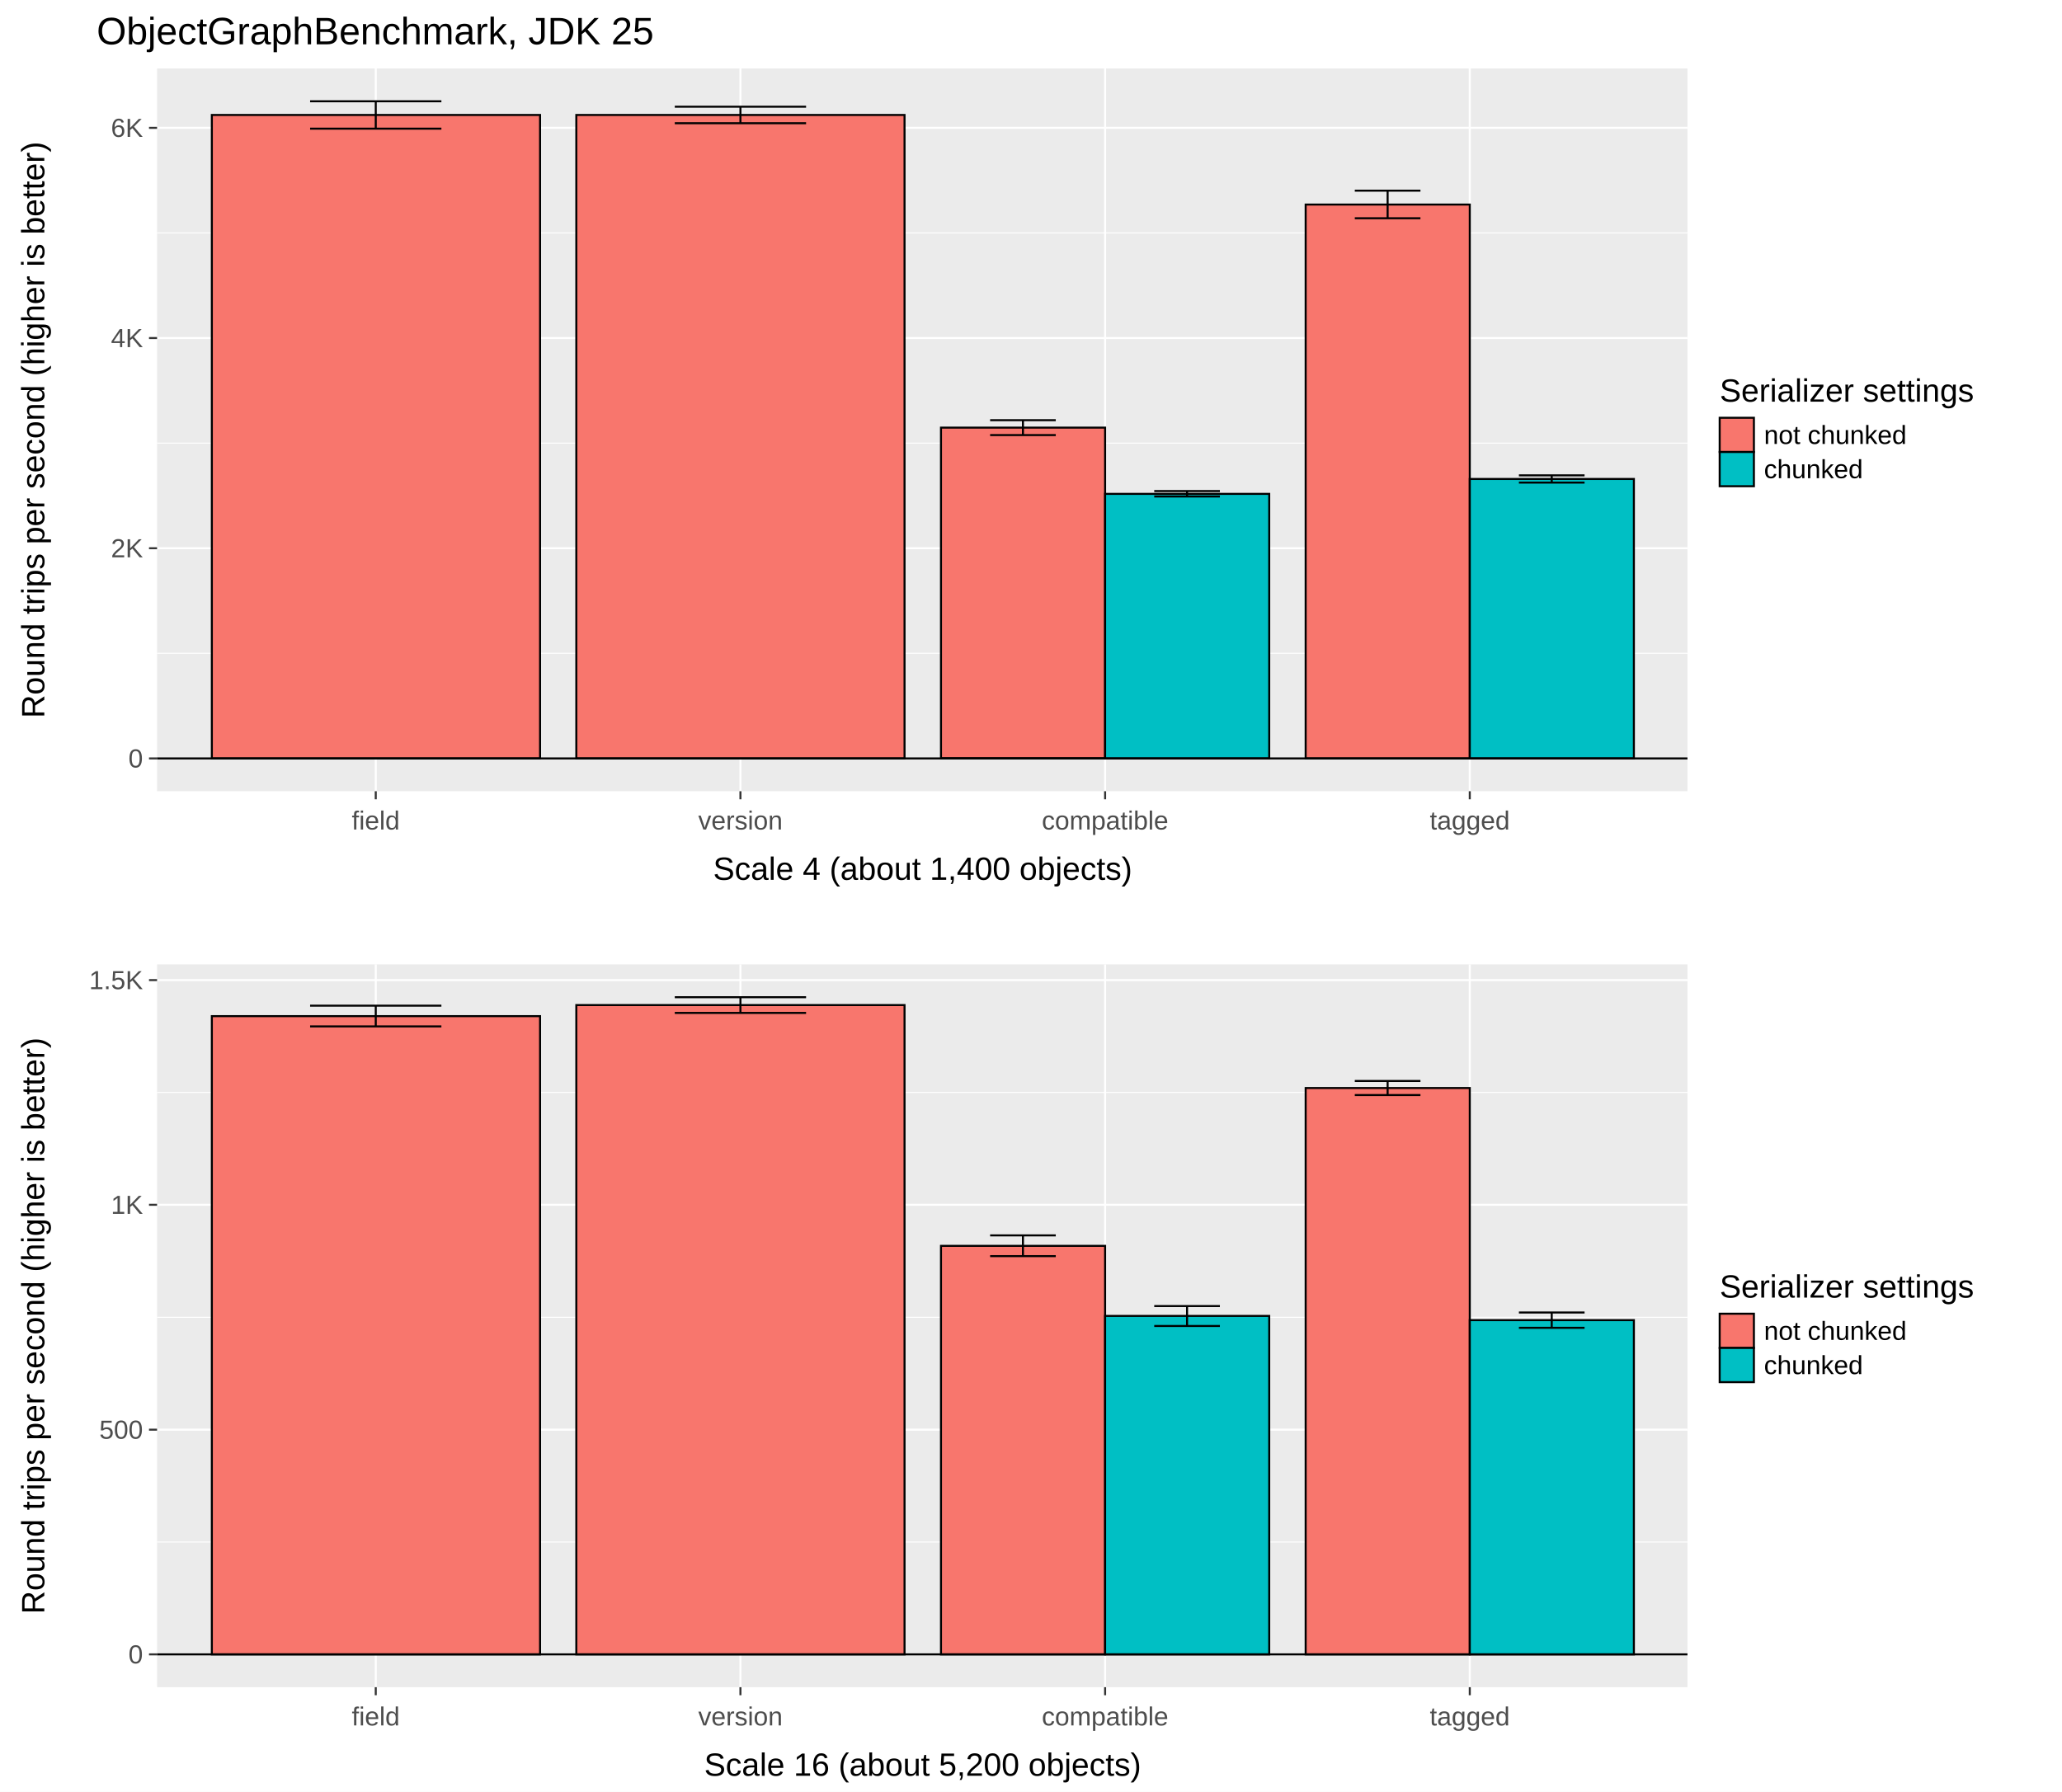
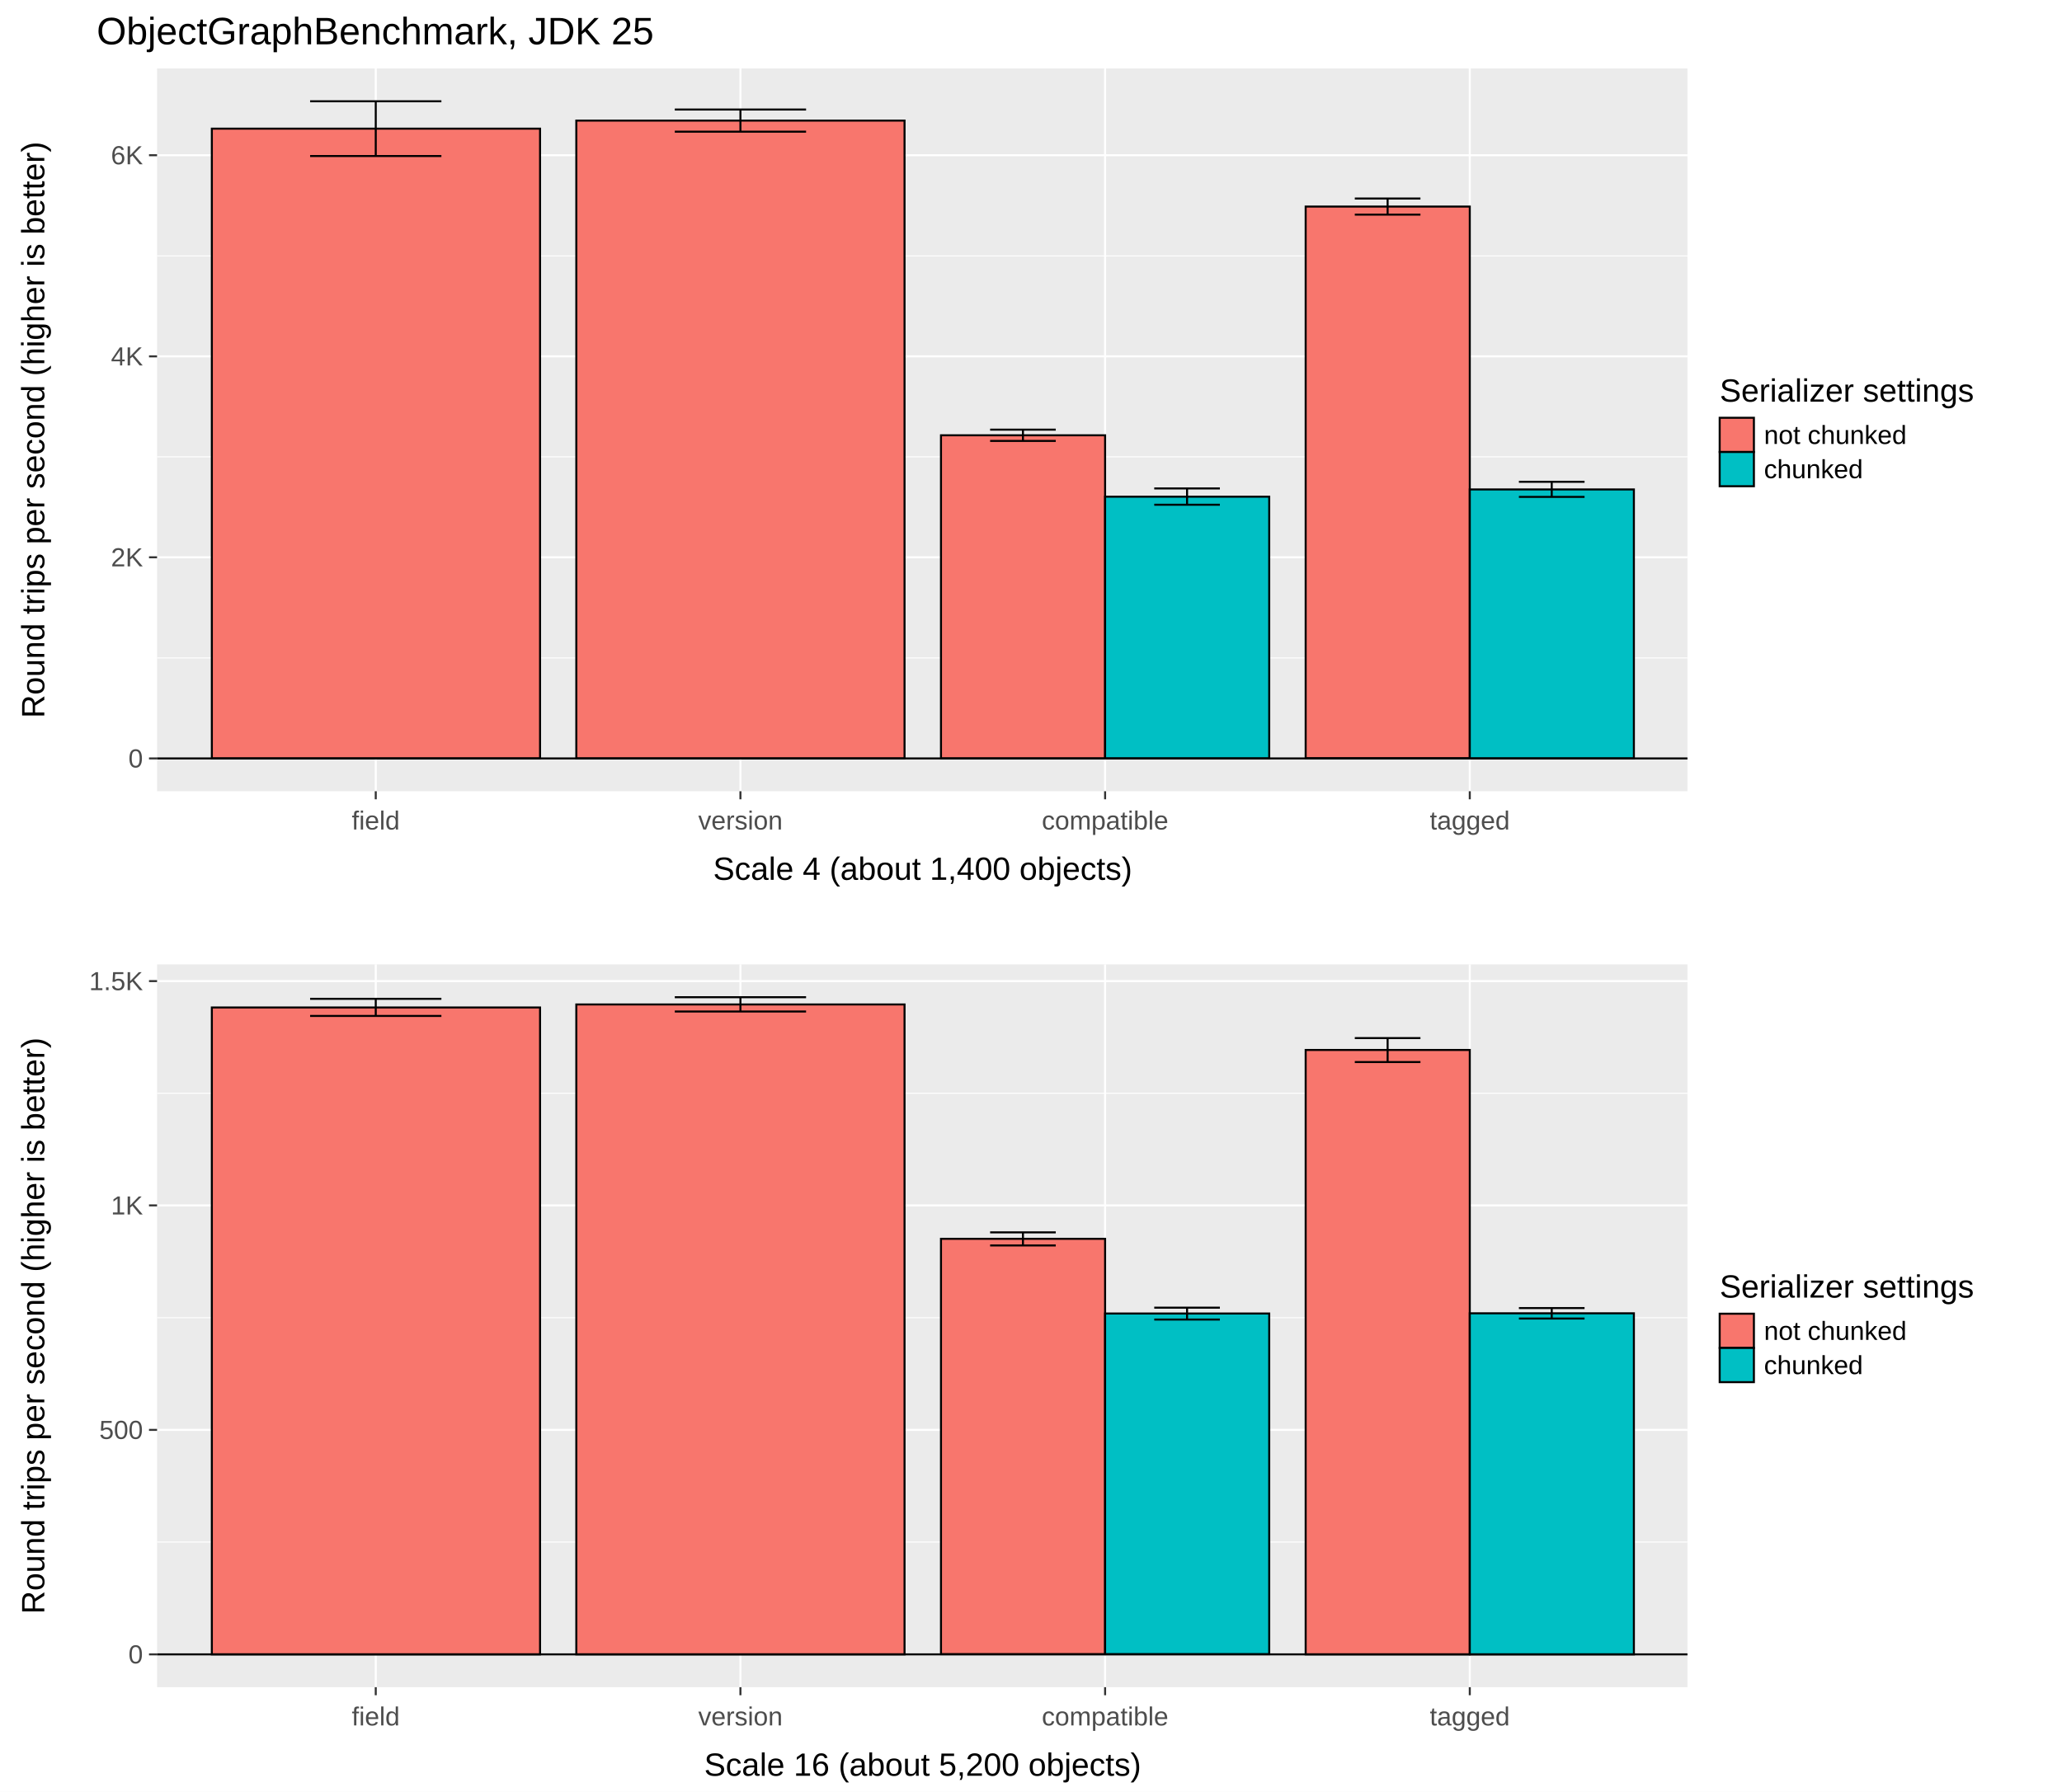
<svg xmlns="http://www.w3.org/2000/svg" width="1024" height="890" viewBox="0 0 1024 890" role="img">
  <style>
text { font-family: Arial, Helvetica, sans-serif; font-size: 13px; fill: #4D4D4D }
.title { font-size: 19px; fill: #000000 }
.axisTitle, .legendTitle { font-size: 16px; fill: #000000 }
.legend { fill: #000000 }
.background { fill: #FFFFFF }
.plot { fill: #EBEBEB }
.grid { stroke: #FFFFFF }
.minor { stroke: #FFFFFF; stroke-width: 0.5 }
.tick { stroke: #333333 }
.bar, .line { stroke: #000000 }
</style>
  <rect class="background" width="1024" height="890" />
  <text class="title" x="48" y="22">ObjectGraphBenchmark, JDK 25</text>
  <rect class="plot" x="78" y="34" width="760" height="359" />
-   <line class="minor" x1="78" y1="324.5" x2="838" y2="324.5" />
-   <line class="grid" x1="78" y1="272.3" x2="838" y2="272.3" />
-   <line class="minor" x1="78" y1="220.1" x2="838" y2="220.1" />
-   <line class="grid" x1="78" y1="167.9" x2="838" y2="167.9" />
-   <line class="minor" x1="78" y1="115.7" x2="838" y2="115.7" />
-   <line class="grid" x1="78" y1="63.5" x2="838" y2="63.5" />
+   <line class="minor" x1="78" y1="326.8" x2="838" y2="326.8" />
+   <line class="grid" x1="78" y1="276.8" x2="838" y2="276.8" />
+   <line class="minor" x1="78" y1="226.9" x2="838" y2="226.9" />
+   <line class="grid" x1="78" y1="177.0" x2="838" y2="177.0" />
+   <line class="minor" x1="78" y1="127.1" x2="838" y2="127.1" />
+   <line class="grid" x1="78" y1="77.1" x2="838" y2="77.1" />
  <line class="tick" x1="74" y1="376.7" x2="78" y2="376.7" />
  <text x="71" y="381.2" text-anchor="end">0</text>
-   <line class="tick" x1="74" y1="272.3" x2="78" y2="272.3" />
-   <text x="71" y="276.8" text-anchor="end">2K</text>
-   <line class="tick" x1="74" y1="167.9" x2="78" y2="167.9" />
-   <text x="71" y="172.4" text-anchor="end">4K</text>
-   <line class="tick" x1="74" y1="63.5" x2="78" y2="63.5" />
-   <text x="71" y="68.0" text-anchor="end">6K</text>
+   <line class="tick" x1="74" y1="276.8" x2="78" y2="276.8" />
+   <text x="71" y="281.3" text-anchor="end">2K</text>
+   <line class="tick" x1="74" y1="177.0" x2="78" y2="177.0" />
+   <text x="71" y="181.5" text-anchor="end">4K</text>
+   <line class="tick" x1="74" y1="77.1" x2="78" y2="77.1" />
+   <text x="71" y="81.6" text-anchor="end">6K</text>
  <text class="axisTitle" transform="translate(22 213.5) rotate(-90)" text-anchor="middle">Round trips per second (higher is better)</text>
  <line class="grid" x1="186.6" y1="34" x2="186.6" y2="393" />
  <line class="tick" x1="186.6" y1="393" x2="186.6" y2="397" />
  <text x="186.6" y="412" text-anchor="middle">field</text>
  <line class="grid" x1="367.7" y1="34" x2="367.7" y2="393" />
  <line class="tick" x1="367.7" y1="393" x2="367.7" y2="397" />
  <text x="367.7" y="412" text-anchor="middle">version</text>
  <line class="grid" x1="548.8" y1="34" x2="548.8" y2="393" />
  <line class="tick" x1="548.8" y1="393" x2="548.8" y2="397" />
  <text x="548.8" y="412" text-anchor="middle">compatible</text>
  <line class="grid" x1="729.9" y1="34" x2="729.9" y2="393" />
  <line class="tick" x1="729.9" y1="393" x2="729.9" y2="397" />
  <text x="729.9" y="412" text-anchor="middle">tagged</text>
  <text class="axisTitle" x="458.2" y="437" text-anchor="middle">Scale 4 (about 1,400 objects)</text>
-   <rect class="bar" fill="#F8766D" x="105.2" y="57.1" width="163.0" height="319.6" />
-   <path class="line" fill="none" d="M186.6 63.9V50.3M154.0 63.9h65.2M154.0 50.3h65.2" />
-   <rect class="bar" fill="#F8766D" x="286.2" y="57.1" width="163.0" height="319.6" />
-   <path class="line" fill="none" d="M367.7 61.2V53.0M335.1 61.2h65.2M335.1 53.0h65.2" />
-   <rect class="bar" fill="#F8766D" x="467.3" y="212.4" width="81.5" height="164.2" />
-   <path class="line" fill="none" d="M508.0 216.1V208.7M491.7 216.1h32.6M491.7 208.7h32.6" />
-   <rect class="bar" fill="#00BFC4" x="548.8" y="245.3" width="81.5" height="131.4" />
-   <path class="line" fill="none" d="M589.5 246.6V243.9M573.2 246.6h32.6M573.2 243.9h32.6" />
-   <rect class="bar" fill="#F8766D" x="648.4" y="101.6" width="81.5" height="275.1" />
-   <path class="line" fill="none" d="M689.1 108.4V94.7M672.8 108.4h32.6M672.8 94.7h32.6" />
-   <rect class="bar" fill="#00BFC4" x="729.9" y="237.9" width="81.5" height="138.8" />
-   <path class="line" fill="none" d="M770.6 239.7V236.1M754.3 239.7h32.6M754.3 236.1h32.6" />
+   <rect class="bar" fill="#F8766D" x="105.2" y="63.9" width="163.0" height="312.8" />
+   <path class="line" fill="none" d="M186.6 77.5V50.3M154.0 77.5h65.2M154.0 50.3h65.2" />
+   <rect class="bar" fill="#F8766D" x="286.2" y="59.9" width="163.0" height="316.8" />
+   <path class="line" fill="none" d="M367.7 65.4V54.4M335.1 65.4h65.2M335.1 54.4h65.2" />
+   <rect class="bar" fill="#F8766D" x="467.3" y="216.2" width="81.5" height="160.5" />
+   <path class="line" fill="none" d="M508.0 219.0V213.4M491.7 219.0h32.6M491.7 213.4h32.6" />
+   <rect class="bar" fill="#00BFC4" x="548.8" y="246.7" width="81.5" height="130.0" />
+   <path class="line" fill="none" d="M589.5 250.7V242.6M573.2 250.7h32.6M573.2 242.6h32.6" />
+   <rect class="bar" fill="#F8766D" x="648.4" y="102.6" width="81.5" height="274.0" />
+   <path class="line" fill="none" d="M689.1 106.6V98.6M672.8 106.6h32.6M672.8 98.6h32.6" />
+   <rect class="bar" fill="#00BFC4" x="729.9" y="243.1" width="81.5" height="133.6" />
+   <path class="line" fill="none" d="M770.6 246.8V239.3M754.3 246.8h32.6M754.3 239.3h32.6" />
  <line class="line" x1="78" y1="376.7" x2="838" y2="376.7" />
  <text class="legendTitle" x="854" y="199.5">Serializer settings</text>
  <rect class="bar" fill="#F8766D" x="854" y="207.5" width="17" height="17" />
  <text class="legend" x="876" y="220.5">not chunked</text>
  <rect class="bar" fill="#00BFC4" x="854" y="224.5" width="17" height="17" />
  <text class="legend" x="876" y="237.5">chunked</text>
  <rect class="plot" x="78" y="479" width="760" height="359" />
  <line class="minor" x1="78" y1="765.9" x2="838" y2="765.9" />
-   <line class="grid" x1="78" y1="710.1" x2="838" y2="710.1" />
-   <line class="minor" x1="78" y1="654.3" x2="838" y2="654.3" />
-   <line class="grid" x1="78" y1="598.4" x2="838" y2="598.4" />
-   <line class="minor" x1="78" y1="542.6" x2="838" y2="542.6" />
-   <line class="grid" x1="78" y1="486.8" x2="838" y2="486.8" />
+   <line class="grid" x1="78" y1="710.2" x2="838" y2="710.2" />
+   <line class="minor" x1="78" y1="654.5" x2="838" y2="654.5" />
+   <line class="grid" x1="78" y1="598.7" x2="838" y2="598.7" />
+   <line class="minor" x1="78" y1="543.0" x2="838" y2="543.0" />
+   <line class="grid" x1="78" y1="487.3" x2="838" y2="487.3" />
  <line class="tick" x1="74" y1="821.7" x2="78" y2="821.7" />
  <text x="71" y="826.2" text-anchor="end">0</text>
-   <line class="tick" x1="74" y1="710.1" x2="78" y2="710.1" />
-   <text x="71" y="714.6" text-anchor="end">500</text>
-   <line class="tick" x1="74" y1="598.4" x2="78" y2="598.4" />
-   <text x="71" y="602.9" text-anchor="end">1K</text>
-   <line class="tick" x1="74" y1="486.8" x2="78" y2="486.8" />
-   <text x="71" y="491.3" text-anchor="end">1.5K</text>
+   <line class="tick" x1="74" y1="710.2" x2="78" y2="710.2" />
+   <text x="71" y="714.7" text-anchor="end">500</text>
+   <line class="tick" x1="74" y1="598.7" x2="78" y2="598.7" />
+   <text x="71" y="603.2" text-anchor="end">1K</text>
+   <line class="tick" x1="74" y1="487.3" x2="78" y2="487.3" />
+   <text x="71" y="491.8" text-anchor="end">1.5K</text>
  <text class="axisTitle" transform="translate(22 658.5) rotate(-90)" text-anchor="middle">Round trips per second (higher is better)</text>
  <line class="grid" x1="186.6" y1="479" x2="186.6" y2="838" />
  <line class="tick" x1="186.6" y1="838" x2="186.6" y2="842" />
  <text x="186.6" y="857" text-anchor="middle">field</text>
  <line class="grid" x1="367.7" y1="479" x2="367.7" y2="838" />
  <line class="tick" x1="367.7" y1="838" x2="367.7" y2="842" />
  <text x="367.7" y="857" text-anchor="middle">version</text>
  <line class="grid" x1="548.8" y1="479" x2="548.8" y2="838" />
  <line class="tick" x1="548.8" y1="838" x2="548.8" y2="842" />
  <text x="548.8" y="857" text-anchor="middle">compatible</text>
  <line class="grid" x1="729.9" y1="479" x2="729.9" y2="838" />
  <line class="tick" x1="729.9" y1="838" x2="729.9" y2="842" />
  <text x="729.9" y="857" text-anchor="middle">tagged</text>
  <text class="axisTitle" x="458.2" y="882" text-anchor="middle">Scale 16 (about 5,200 objects)</text>
-   <rect class="bar" fill="#F8766D" x="105.2" y="504.7" width="163.0" height="317.0" />
-   <path class="line" fill="none" d="M186.6 509.8V499.5M154.0 509.8h65.2M154.0 499.5h65.2" />
-   <rect class="bar" fill="#F8766D" x="286.2" y="499.2" width="163.0" height="322.5" />
-   <path class="line" fill="none" d="M367.7 503.1V495.3M335.1 503.1h65.2M335.1 495.3h65.2" />
-   <rect class="bar" fill="#F8766D" x="467.3" y="618.8" width="81.5" height="202.9" />
-   <path class="line" fill="none" d="M508.0 623.9V613.6M491.7 623.9h32.6M491.7 613.6h32.6" />
-   <rect class="bar" fill="#00BFC4" x="548.8" y="653.6" width="81.5" height="168.1" />
-   <path class="line" fill="none" d="M589.5 658.6V648.7M573.2 658.6h32.6M573.2 648.7h32.6" />
-   <rect class="bar" fill="#F8766D" x="648.4" y="540.4" width="81.5" height="281.3" />
-   <path class="line" fill="none" d="M689.1 543.9V536.9M672.8 543.9h32.6M672.8 536.9h32.6" />
-   <rect class="bar" fill="#00BFC4" x="729.9" y="655.7" width="81.5" height="166.0" />
-   <path class="line" fill="none" d="M770.6 659.5V651.9M754.3 659.5h32.6M754.3 651.9h32.6" />
+   <rect class="bar" fill="#F8766D" x="105.2" y="500.4" width="163.0" height="321.3" />
+   <path class="line" fill="none" d="M186.6 504.6V496.1M154.0 504.6h65.2M154.0 496.1h65.2" />
+   <rect class="bar" fill="#F8766D" x="286.2" y="498.9" width="163.0" height="322.8" />
+   <path class="line" fill="none" d="M367.7 502.4V495.3M335.1 502.4h65.2M335.1 495.3h65.2" />
+   <rect class="bar" fill="#F8766D" x="467.3" y="615.3" width="81.5" height="206.3" />
+   <path class="line" fill="none" d="M508.0 618.6V612.1M491.7 618.6h32.6M491.7 612.1h32.6" />
+   <rect class="bar" fill="#00BFC4" x="548.8" y="652.4" width="81.5" height="169.2" />
+   <path class="line" fill="none" d="M589.5 655.4V649.5M573.2 655.4h32.6M573.2 649.5h32.6" />
+   <rect class="bar" fill="#F8766D" x="648.4" y="521.5" width="81.5" height="300.2" />
+   <path class="line" fill="none" d="M689.1 527.5V515.6M672.8 527.5h32.6M672.8 515.6h32.6" />
+   <rect class="bar" fill="#00BFC4" x="729.9" y="652.3" width="81.5" height="169.4" />
+   <path class="line" fill="none" d="M770.6 654.9V649.7M754.3 654.9h32.6M754.3 649.7h32.6" />
  <line class="line" x1="78" y1="821.7" x2="838" y2="821.7" />
  <text class="legendTitle" x="854" y="644.5">Serializer settings</text>
  <rect class="bar" fill="#F8766D" x="854" y="652.5" width="17" height="17" />
  <text class="legend" x="876" y="665.5">not chunked</text>
  <rect class="bar" fill="#00BFC4" x="854" y="669.5" width="17" height="17" />
  <text class="legend" x="876" y="682.5">chunked</text>
</svg>
